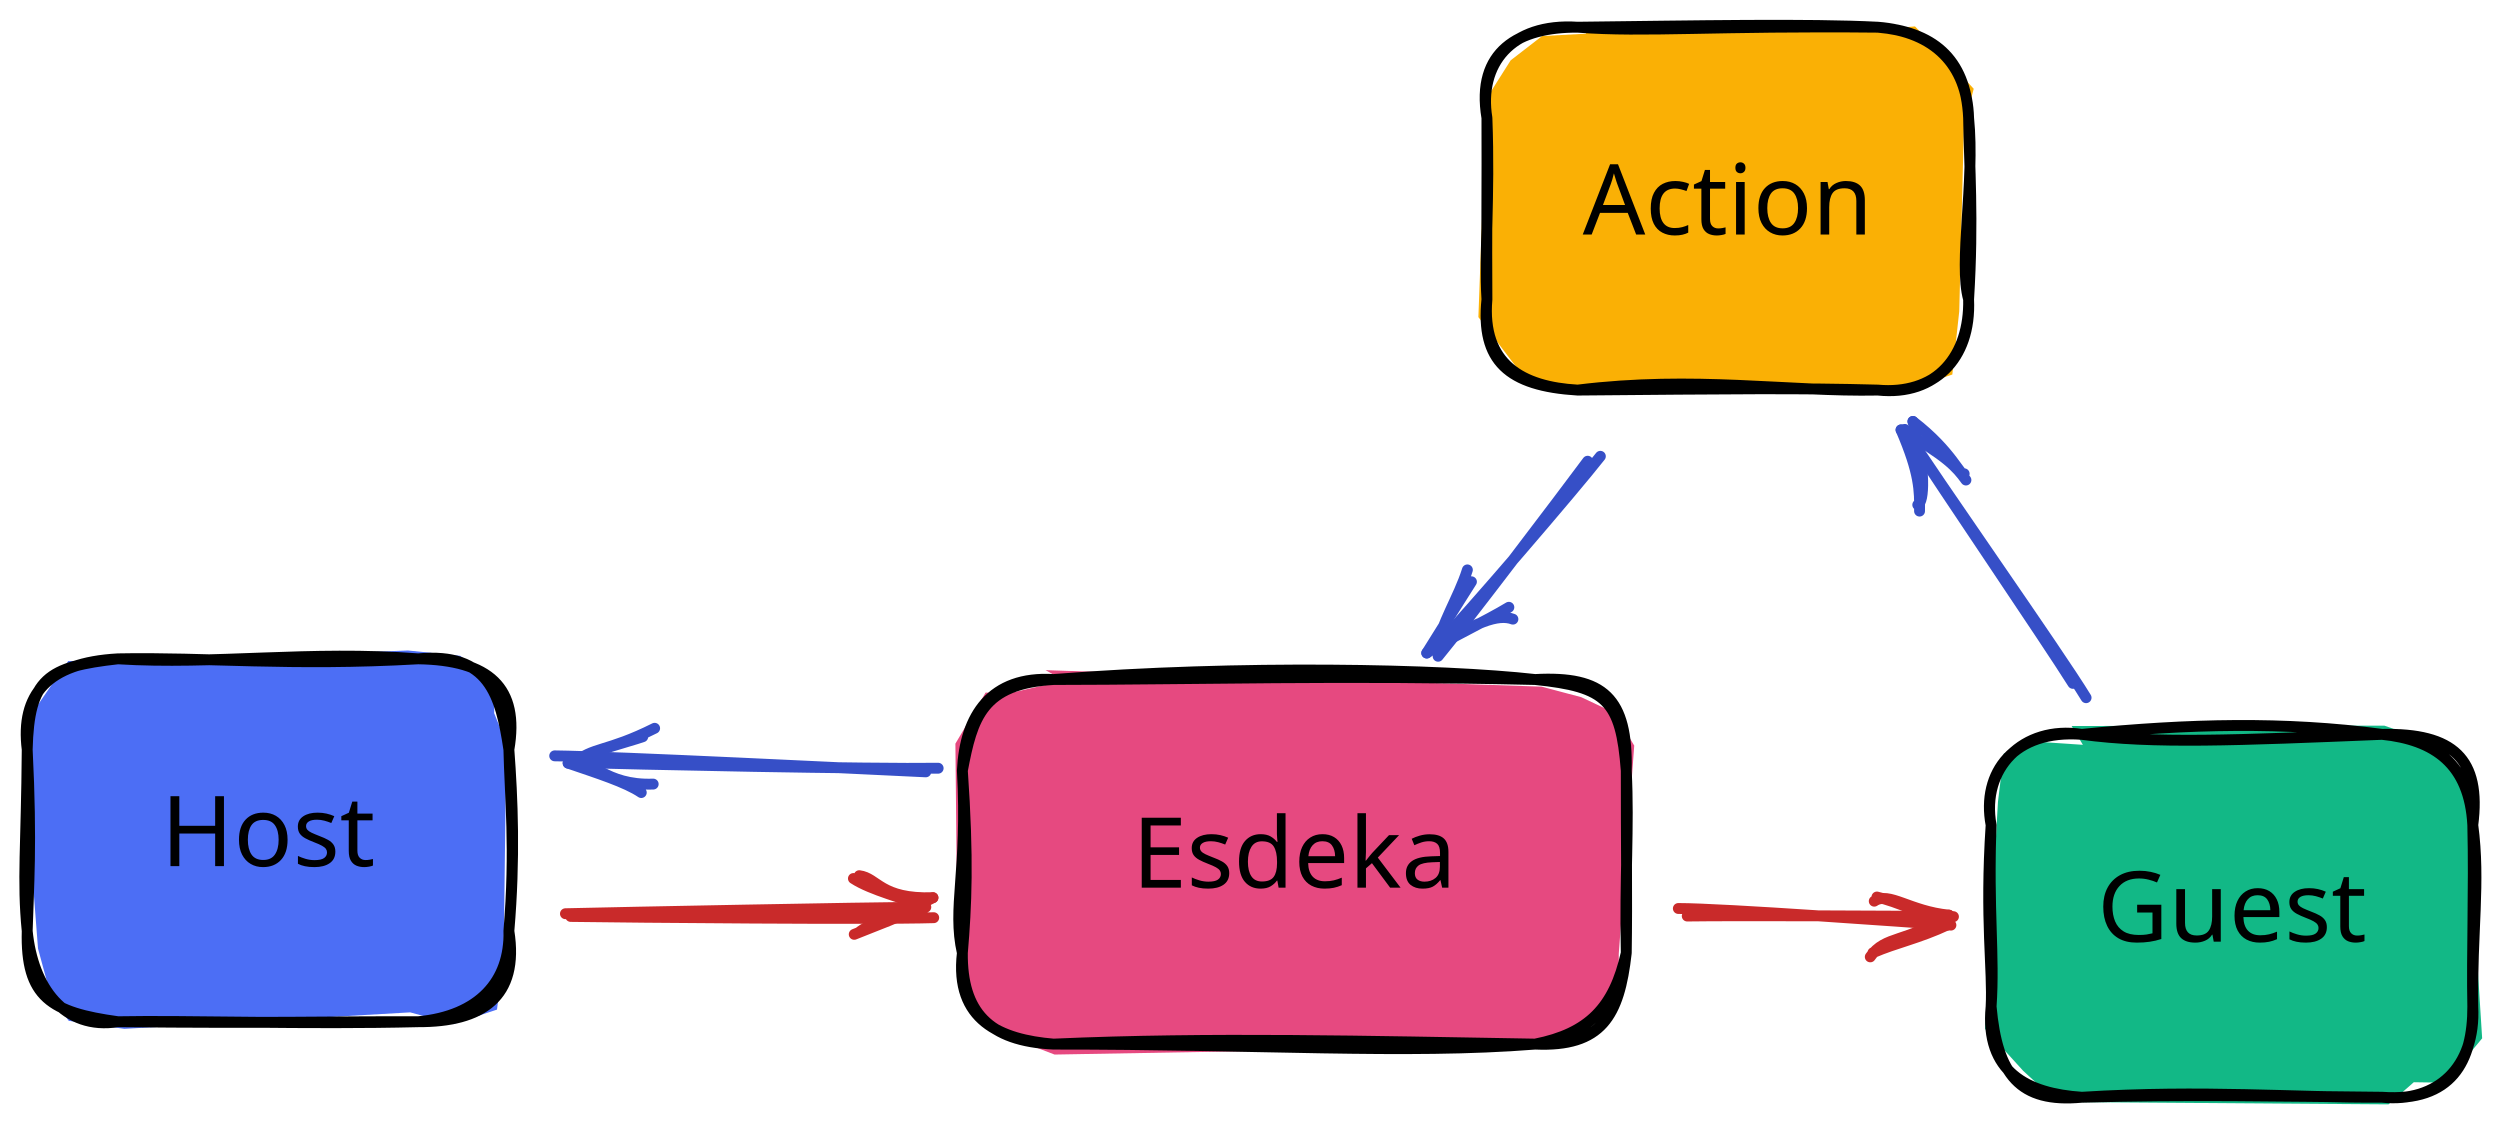
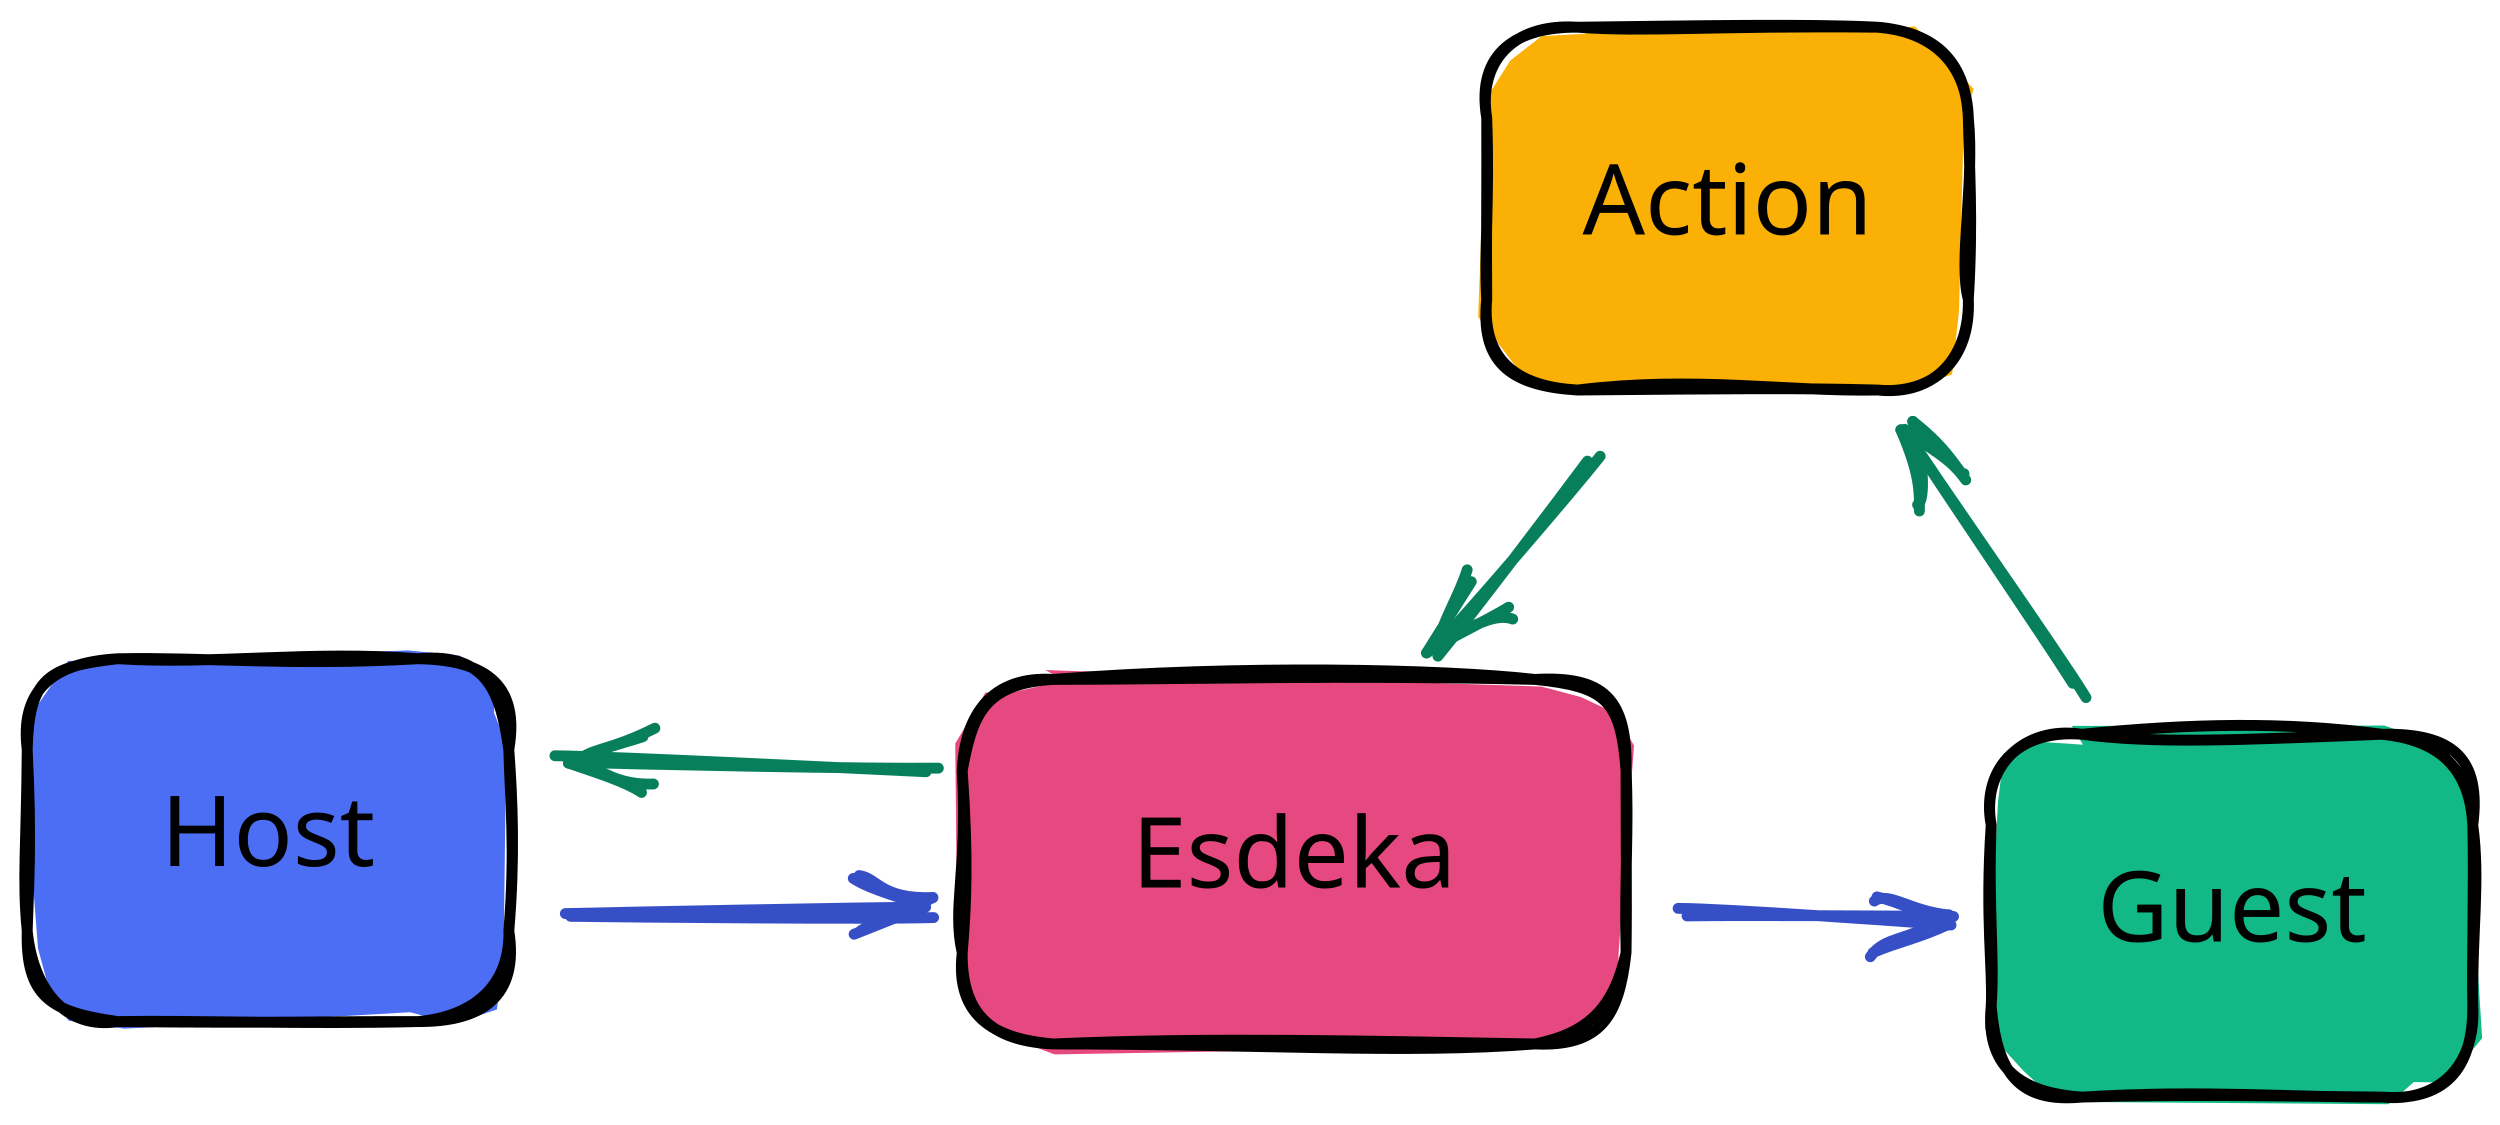
- <svg xmlns="http://www.w3.org/2000/svg" viewBox="0 0 918.816 413.266">
+ <svg xmlns="http://www.w3.org/2000/svg" viewBox="0 0 918.941 413.266">
  <defs />
  <g stroke-linecap="round">
    <path fill="#4c6ef5" stroke-width="0" d="m45.84 243.07 104.1-4 19.18 1.95 12.77 10.12-.28 10.95 4.47 11.01-.98 78.6-2.44 19.35-16.11 5.37-15.79-4.35-105.07 6.06-20.41-2.93-6.49-8.82-4.82-17.76-6.21-80.59 12.57-18.3 4.76-6.8 17.56-.06" />
    <path fill="none" stroke="#000" stroke-width="4" d="M43.34 242.14c35.34 2.2 70.72-3.08 110.35 0m-110.35 0c32.36-.65 63.37 2.69 110.35 0m0 0c26.16.43 37.29 10.59 33.34 33.34m-33.34-33.34c25.84-2.47 30.33 13.08 33.34 33.34m0 0c1.32 17.8 2.29 39.84 0 66.69m0-66.69c.34 16.81 2.54 36.5 0 66.69m0 0c.51 18.43-11.04 31.26-33.34 33.34m33.34-33.34c3.85 24.26-9.95 33.45-33.34 33.34m0 0c-29.65-.12-54.19.6-110.35 0m110.35 0c-40.52 1.02-85.07-.5-110.35 0m0 0c-24.57-3.39-33.99-8.93-33.34-33.34m33.34 33.34c-19.65 3.16-31.27-12.44-33.34-33.34m0 0c-1.86-18.63-.25-31.36 0-66.69m0 66.69c.42-15.82 1.76-31.55 0-66.69m0 0c-2.52-20.1 7.33-31.92 33.34-33.34M10 275.48c.65-26.09 7.45-30.44 33.34-33.34" />
  </g>
  <g stroke-linecap="round">
-     <path fill="#12b886" stroke-width="0" d="m761.375 266.825 114.94-.13 16.94 5.95 3.89 6.78 8.64 6.84 1.62 18.69 4.85 76.66-13.5 16.31-11.62-.18-9.31 8.14-116.17-.84-10.66-4.66-7.42-6.82-14.03-15.46 4.76-83.43 2.15-17.74 13.39-4.23 15.67 1.03" />
-     <path fill="none" stroke="#000" stroke-width="4" d="M765.125 269.895c39.65-3.92 74.23-4.76 110.35 0m-110.35 0c26.21 3.52 56.71 2.19 110.35 0m0 0c26.18-.52 36.49 8.96 33.34 33.34m-33.34-33.34c19.22 1.97 32.15 10.87 33.34 33.34m0 0c2.82 20.99-.41 39.37 0 66.69m0-66.69c.57 23.86-.4 47 0 66.69m0 0c.07 20.15-7.77 35.11-33.34 33.34m33.34-33.34c1.16 22.33-13.21 35.44-33.34 33.34m0 0c-32.23.19-65.35-2.77-110.35 0m110.35 0c-37.42-.37-72.11-1.09-110.35 0m0 0c-22.88 2.18-31.1-8.37-33.34-33.34m33.34 33.34c-20.15-1.32-35.67-9.27-33.34-33.34m0 0c.73-13.29-2.31-31.9 0-66.69m0 66.69c1.31-18.9-1.19-35.33 0-66.69m0 0c-3.78-20.8 11.68-36.7 33.34-33.34m-33.34 33.34c-3.67-19.32 8.47-35.23 33.34-33.34" />
+     <path fill="#12b886" stroke-width="0" d="m761.5 266.825 114.94-.13 16.94 5.95 3.89 6.78 8.64 6.84 1.62 18.69 4.85 76.66-13.5 16.31-11.62-.18-9.31 8.14-116.17-.84-10.66-4.66-7.42-6.82-14.03-15.46 4.76-83.43 2.15-17.74 13.39-4.23 15.67 1.03" />
+     <path fill="none" stroke="#000" stroke-width="4" d="M765.25 269.895c39.65-3.92 74.23-4.76 110.35 0m-110.35 0c26.21 3.52 56.71 2.19 110.35 0m0 0c26.18-.52 36.49 8.96 33.34 33.34m-33.34-33.34c19.22 1.97 32.15 10.87 33.34 33.34m0 0c2.82 20.99-.41 39.37 0 66.69m0-66.69c.57 23.86-.4 47 0 66.69m0 0c.07 20.15-7.77 35.11-33.34 33.34m33.34-33.34c1.16 22.33-13.21 35.44-33.34 33.34m0 0c-32.23.19-65.35-2.77-110.35 0m110.35 0c-37.42-.37-72.11-1.09-110.35 0m0 0c-22.88 2.18-31.1-8.37-33.34-33.34m33.34 33.34c-20.15-1.32-35.67-9.27-33.34-33.34m0 0c.73-13.29-2.31-31.9 0-66.69m0 66.69c1.31-18.9-1.19-35.33 0-66.69m0 0c-3.78-20.8 11.68-36.7 33.34-33.34m-33.34 33.34c-3.67-19.32 8.47-35.23 33.34-33.34" />
  </g>
  <text x="41" y="32" font-family="Virgil, Segoe UI Emoji" font-size="36" style="white-space:pre" text-anchor="middle" transform="translate(57.516 286.326)">Host</text>
  <g stroke-linecap="round">
    <path fill="#fab005" stroke-width="0" d="m583.014 10.67 103.82.52 16.98-1.49 9.96 10.36 11.62 12.57-3.6 13.7-1.72 68.07-2.54 23.25-16.25 5.41-10.65-.48-107.36-.57-20.79-.36-5.67-7.36-13.47-17.74 2.96-80.3 8.9-14.07 11.54-8.93 16.12-.87" />
    <path fill="none" stroke="#000" stroke-width="4" d="M579.824 10c24.84 1.89 50.24-.62 110.35 0m-110.35 0c43.6-.5 84.81-1.31 110.35 0m0 0c19.61 1.71 32.3 10.91 33.34 33.34M690.174 10c20.64 1.6 32.79 13.83 33.34 33.34m0 0c2.37 23.53-3.76 53.41 0 66.69m0-66.69c.21 16.99 1.84 36.95 0 66.69m0 0c1.01 22.32-12.93 35.16-33.34 33.34m33.34-33.34c.46 20.43-11.51 35.62-33.34 33.34m0 0c-33.29.66-67.2-5.32-110.35 0m110.35 0c-28.06-.78-54.34-.5-110.35 0m0 0c-20.42-1.15-35.37-9.51-33.34-33.34m33.34 33.34c-25.56-1.53-35.65-10.78-33.34-33.34m0 0c-.17-23.35.12-43.82 0-66.69m0 66.69c-1.05-16.94 1.12-36.98 0-66.69m0 0c-3.19-19.7 8.81-34.98 33.34-33.34m-33.34 33.34c-4.14-24.52 11.71-33.48 33.34-33.34" />
  </g>
  <g stroke-linecap="round">
-     <path fill="none" stroke="#364fc7" stroke-width="4" d="M761.853 251.162c-9.55-15.25-49.81-74.41-59.02-88.99m63.86 94.25c-9.81-16.17-56.56-82.47-66.63-98.61" />
-     <path fill="none" stroke="#364fc7" stroke-width="4" d="M721.883 174.122c-1.24 1.42-4.33-8.1-18.83-19.23m19.48 21.53c-3.42-4.76-7.1-8.83-23.85-18.42" />
-     <path fill="none" stroke="#364fc7" stroke-width="4" d="M704.833 185.542c2.38-.97 2.99-12.97-1.78-30.65m2.43 32.95c.09-7.43.06-13.95-6.8-29.84" />
+     <path fill="none" stroke="#087f5b" stroke-width="4" d="M761.917 251.162c-9.56-15.25-49.83-74.41-59.05-88.99m63.89 94.25c-9.81-16.17-56.59-82.47-66.66-98.61" />
+     <path fill="none" stroke="#087f5b" stroke-width="4" d="M721.917 174.122c-1.24 1.42-4.33-8.1-18.83-19.23m19.48 21.52c-3.42-4.75-7.1-8.83-23.85-18.41" />
+     <path fill="none" stroke="#087f5b" stroke-width="4" d="M704.867 185.542c2.39-.97 2.99-12.97-1.78-30.65m2.43 32.94c.1-7.42.06-13.94-6.8-29.83" />
  </g>
  <g stroke-linecap="round">
-     <path fill="none" stroke="#364fc7" stroke-width="4" d="M583.504 169.512c-9.21 12.43-45.13 59.84-54.96 71.68m59.63-73.49c-9.28 11.86-49.35 58.54-60.36 69.95" />
-     <path fill="none" stroke="#364fc7" stroke-width="4" d="M540.794 213.813c-1.29 1.91-5.28 8.39-16.42 26.19m14.93-30.55c-3.1 9.97-10.32 21-10.49 27.83" />
-     <path fill="none" stroke="#364fc7" stroke-width="4" d="M556.034 227.553c-5.34-1.99-13.54.69-31.66 12.45m30.17-16.81c-8.43 5.09-21.22 11.09-25.73 14.09" />
+     <path fill="none" stroke="#087f5b" stroke-width="4" d="M583.504 169.512c-9.21 12.43-45.13 59.84-54.96 71.68m59.63-73.49c-9.28 11.86-49.35 58.54-60.36 69.95" />
+     <path fill="none" stroke="#087f5b" stroke-width="4" d="M540.794 213.813c-1.29 1.91-5.28 8.39-16.42 26.19m14.93-30.55c-3.1 9.97-10.32 21-10.49 27.83" />
+     <path fill="none" stroke="#087f5b" stroke-width="4" d="M556.034 227.553c-5.34-1.99-13.54.69-31.66 12.45m30.17-16.81c-8.43 5.09-21.22 11.09-25.73 14.09" />
  </g>
  <g stroke-linecap="round">
-     <path fill="none" stroke="#c92a2a" stroke-width="4" d="M209.743 336.817c22.87.33 111.32 1.13 133.42.46m-135.35-1.46c22.47-.54 109.08-2.21 132.45-2.42" />
-     <path fill="none" stroke="#c92a2a" stroke-width="4" d="M316.103 342.347c6.45-4.58 7.44-2.13 26.78-12.42m-28.93 13.47c6.53-2.7 18.56-6.94 24.48-10.64" />
-     <path fill="none" stroke="#c92a2a" stroke-width="4" d="M315.803 321.837c6.71.84 7.78 8.72 27.08 8.09m-29.23-7.05c6.68 4.37 18.82 7.2 24.78 9.88" />
+     <path fill="none" stroke="#364fc7" stroke-width="4" d="M209.743 336.817c22.87.33 111.32 1.13 133.42.46m-135.35-1.46c22.47-.54 109.08-2.21 132.45-2.42" />
+     <path fill="none" stroke="#364fc7" stroke-width="4" d="M316.103 342.347c6.45-4.58 7.44-2.13 26.78-12.42m-28.93 13.47c6.53-2.7 18.56-6.94 24.48-10.64" />
+     <path fill="none" stroke="#364fc7" stroke-width="4" d="M315.803 321.837c6.71.84 7.78 8.72 27.08 8.09m-29.23-7.05c6.68 4.37 18.82 7.2 24.78 9.88" />
  </g>
  <g stroke-linecap="round">
-     <path fill="none" stroke="#364fc7" stroke-width="4" d="M340.255 283.674c-23.39-1.08-114.27-5.61-136.39-5.88m140.93 4.55c-22.76.38-112.62-1.42-135.64-2.23" />
-     <path fill="none" stroke="#364fc7" stroke-width="4" d="M240.595 267.664c-17.61 8.83-22.9 6.81-29.67 12.91m25.3-9.8c-5.43 1.91-16.23 4.31-27.42 9.7" />
-     <path fill="none" stroke="#364fc7" stroke-width="4" d="M240.065 288.174c-17.79.65-22.87-9.56-29.14-7.6m24.76 10.71c-5.63-3.83-16.28-7.17-26.88-10.81" />
+     <path fill="none" stroke="#087f5b" stroke-width="4" d="M340.372 283.674c-23.39-1.08-114.27-5.61-136.39-5.88m140.93 4.55c-22.76.38-112.62-1.42-135.64-2.23" />
+     <path fill="none" stroke="#087f5b" stroke-width="4" d="M240.712 267.664c-17.61 8.83-22.9 6.81-29.67 12.91m25.3-9.8c-5.43 1.91-16.23 4.31-27.42 9.7" />
+     <path fill="none" stroke="#087f5b" stroke-width="4" d="M240.182 288.174c-17.79.65-22.87-9.56-29.14-7.6m24.76 10.71c-5.63-3.83-16.28-7.17-26.88-10.81" />
  </g>
-   <text x="55" y="32" font-family="Virgil, Segoe UI Emoji" font-size="36" style="white-space:pre" text-anchor="middle" transform="translate(765.3 314.08)">Guest</text>
+   <text x="55" y="32" font-family="Virgil, Segoe UI Emoji" font-size="36" style="white-space:pre" text-anchor="middle" transform="translate(765.426 314.08)">Guest</text>
  <text x="54.5" y="32" font-family="Virgil, Segoe UI Emoji" font-size="36" style="white-space:pre" text-anchor="middle" transform="translate(580.5 54.186)">Action</text>
  <g stroke-linecap="round">
    <path fill="#e64980" stroke-width="0" d="m384.275 246.298 182.27 6.06 14.59 3.87 12.31 5.8 7.18 12-5.69 76.58.05 19.29-14.04 7.84-17.45 6.73-175.91 3.11-19.3-7.38-6.85-7.17-9.46-15.24-.84-84.48 11.12-18.78 7.96.39 20.91-4.75" />
    <path fill="none" stroke="#000" stroke-width="4" d="M387.195 249.738c68.43-5.4 142.86-3.82 177 0m-177 0c51.94-.05 106-1.67 177 0m0 0c26.3 2.66 31.54 7.69 33.5 33.5m-33.5-33.5c25.13-1.36 34.09 6.8 33.5 33.5m0 0c1.07 21.23-.6 38.62 0 67m0-67c-.04 24.14.32 47.84 0 67m0 0c-2.58 23.19-9.09 34.59-33.5 33.5m33.5-33.5c-4.48 20.09-13.86 29.6-33.5 33.5m0 0c-47.48 3.78-101.6-.05-177 0m177 0c-61.19-1.03-119.43-2.55-177 0m0 0c-23.88-1.09-33.7-11.97-33.5-33.5m33.5 33.5c-19.49-1.62-36.4-8.72-33.5-33.5m0 0c-3.83-16.95 2.05-29.83 0-67m0 67c1.47-17.41 2.27-34.21 0-67m0 0c3.68-19.52 7.28-31.97 33.5-33.5m-33.5 33.5c.92-20.29 10.62-34.89 33.5-33.5" />
  </g>
  <text x="64" y="32" font-family="Virgil, Segoe UI Emoji" font-size="36" style="white-space:pre" text-anchor="middle" transform="translate(411.695 294.238)">Esdeka</text>
  <g stroke-linecap="round">
-     <path fill="none" stroke="#c92a2a" stroke-width="4" d="M620.105 336.667c16.77-.26 82.26-.01 97.84.23m-101.11-3c16.83.02 83.09 4.87 100.18 6.11" />
-     <path fill="none" stroke="#c92a2a" stroke-width="4" d="M687.375 351.677c5.5-8.03 13.38-5.02 28.89-15.34m-27.91 13.81c8.32-3.64 16.8-5.24 27.54-10.29" />
-     <path fill="none" stroke="#c92a2a" stroke-width="4" d="M688.835 331.207c5.38-3.66 12.94 3.7 27.43 5.13m-26.44-6.66c7.85 1.84 15.94 5.73 26.07 10.18" />
+     <path fill="none" stroke="#364fc7" stroke-width="4" d="M620.105 336.667c16.79-.26 82.36-.01 97.96.23m-101.23-3c16.85.02 83.2 4.87 100.31 6.11" />
+     <path fill="none" stroke="#364fc7" stroke-width="4" d="M687.495 351.677c5.51-8.03 13.39-5.02 28.9-15.34m-27.91 13.81c8.31-3.64 16.8-5.24 27.53-10.29" />
+     <path fill="none" stroke="#364fc7" stroke-width="4" d="M688.965 331.207c5.37-3.66 12.94 3.71 27.43 5.13m-26.45-6.66c7.85 1.85 15.95 5.73 26.07 10.18" />
  </g>
</svg>
